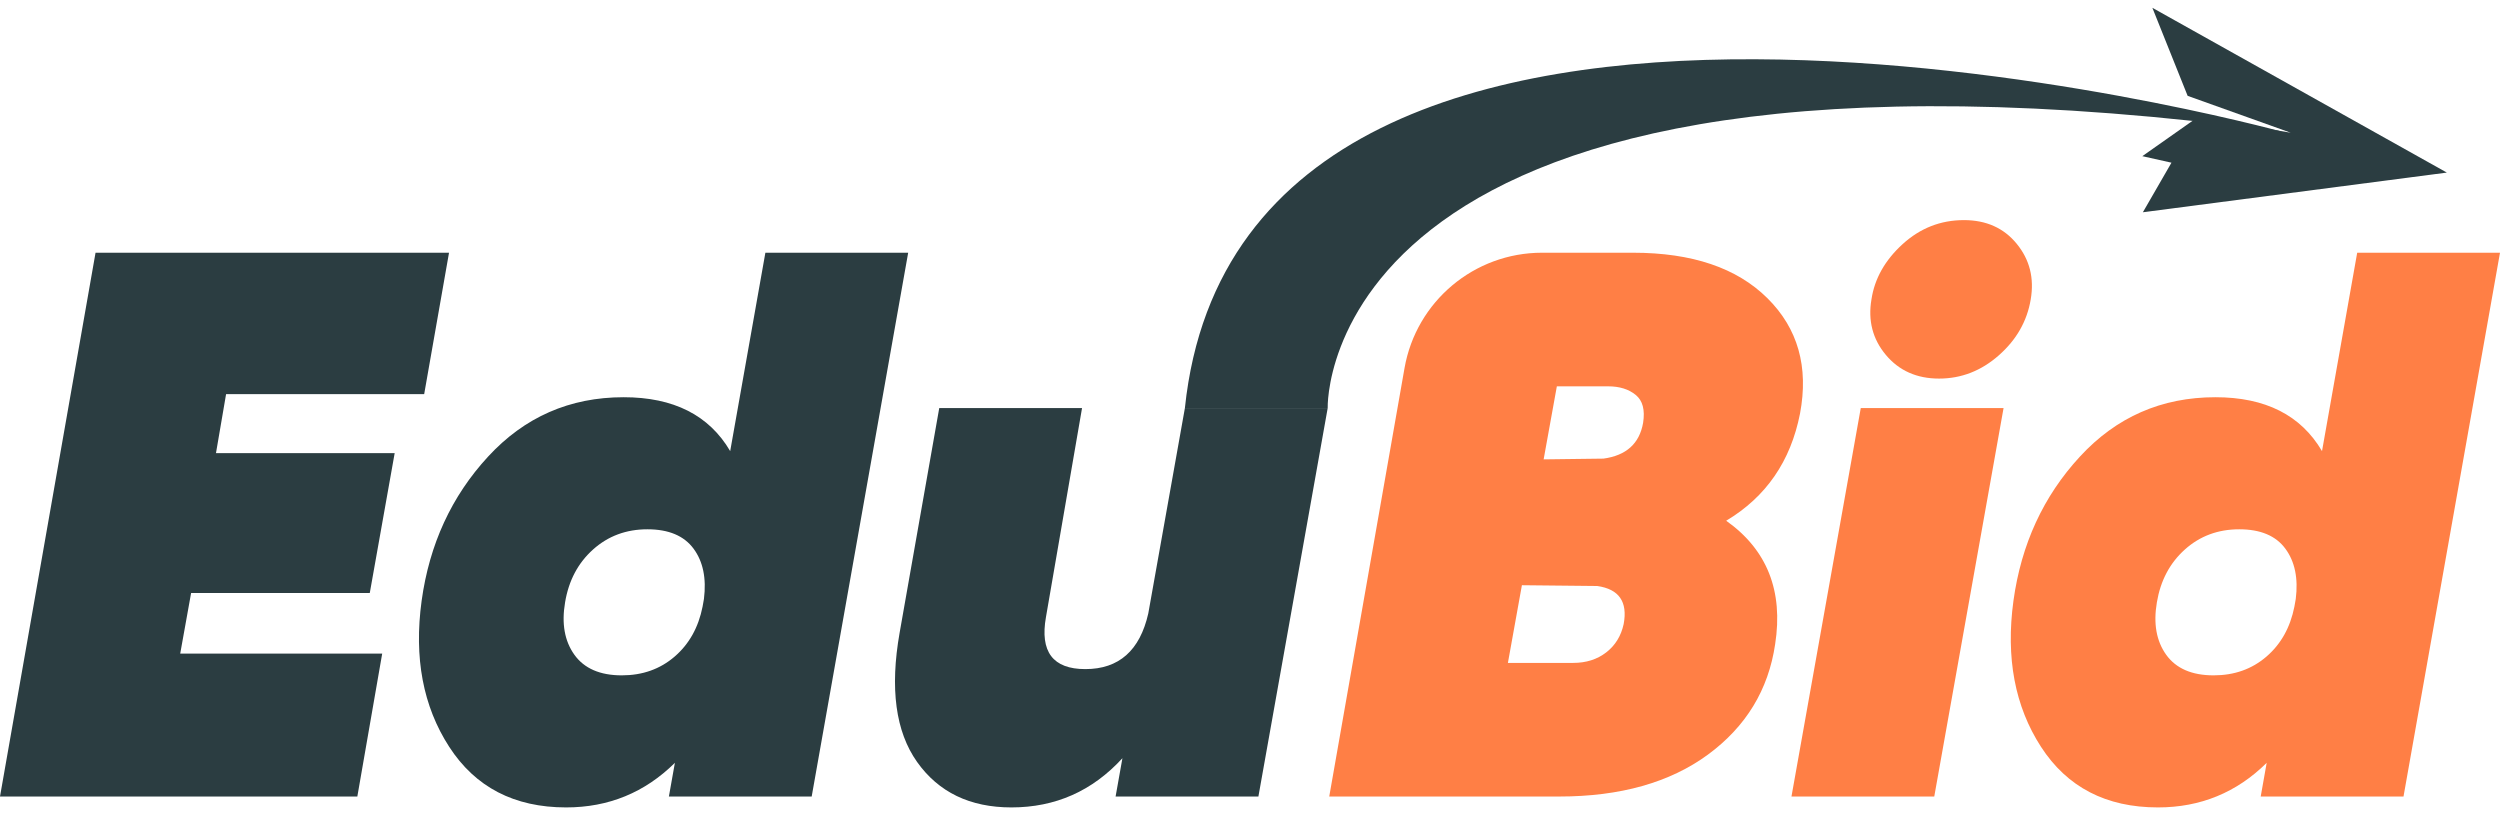
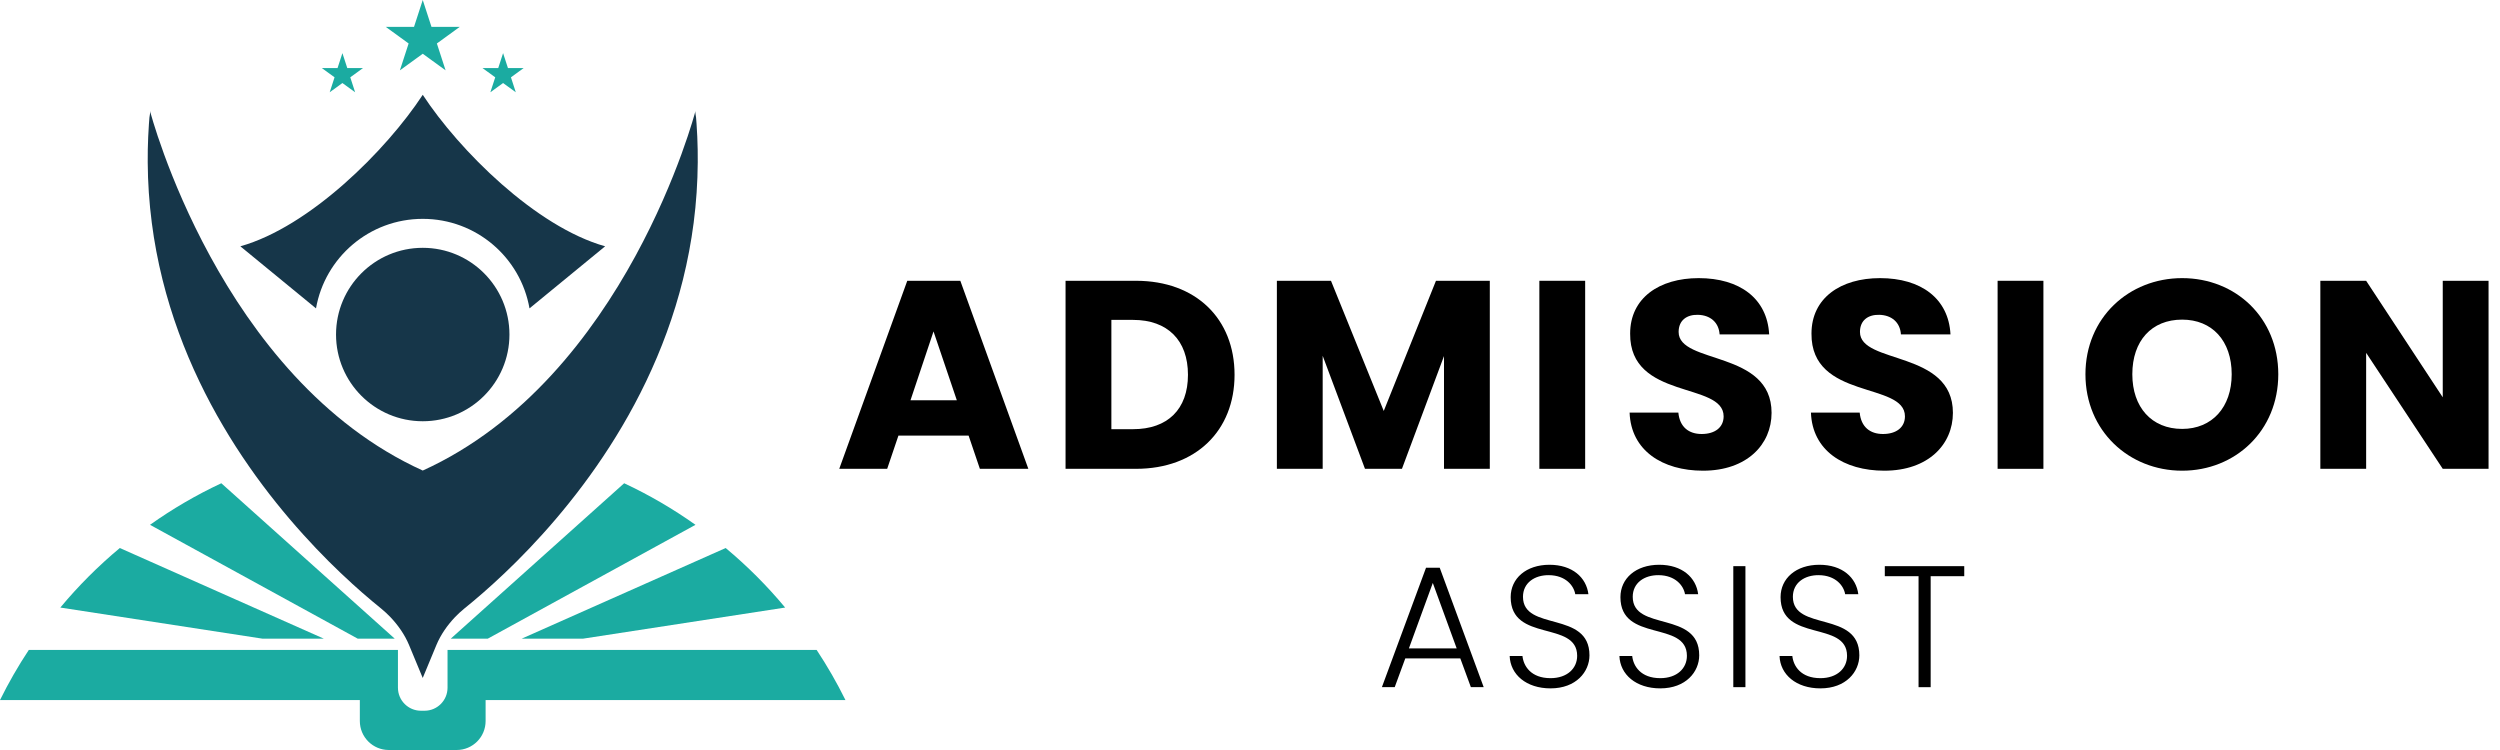
- <svg xmlns="http://www.w3.org/2000/svg" width="92" height="30" viewBox="0 0 92 30" fill="none">
-   <path d="M66.241 15.218C65.897 16.972 64.992 18.286 63.524 19.163C65.029 20.23 65.63 21.746 65.325 23.709C65.077 25.386 64.253 26.739 62.853 27.769C61.452 28.797 59.626 29.312 57.378 29.312H48.916L51.686 13.548C52.117 11.091 54.252 9.3 56.746 9.3H60.094C62.267 9.3 63.915 9.857 65.04 10.973C66.164 12.087 66.564 13.502 66.241 15.218ZM59.751 22.965C59.904 22.146 59.58 21.679 58.779 21.565L56.006 21.536L55.491 24.395H57.892C58.369 24.395 58.774 24.267 59.108 24.009C59.441 23.752 59.656 23.404 59.751 22.965ZM59.179 14.217H57.292L56.806 16.905L59.008 16.877C59.846 16.762 60.332 16.324 60.466 15.562C60.541 15.085 60.452 14.742 60.194 14.533C59.937 14.322 59.598 14.217 59.179 14.217Z" fill="#FF7F45" />
-   <path d="M65.926 29.312L68.476 15.018H73.731L71.181 29.312H65.926ZM73.559 13.074C72.911 13.646 72.177 13.932 71.358 13.932C70.538 13.932 69.885 13.641 69.399 13.06C68.913 12.479 68.737 11.797 68.87 11.016C68.985 10.254 69.366 9.577 70.014 8.986C70.661 8.396 71.414 8.1 72.272 8.1C73.092 8.1 73.74 8.39 74.216 8.972C74.692 9.553 74.864 10.235 74.731 11.016C74.598 11.816 74.207 12.502 73.559 13.074Z" fill="#FF7F45" />
-   <path d="M86.745 9.3H92L88.449 29.312H83.194L83.414 28.072C82.309 29.166 80.974 29.713 79.412 29.713C77.506 29.713 76.071 28.969 75.109 27.483C74.147 25.996 73.809 24.204 74.095 22.108C74.381 20.031 75.195 18.262 76.539 16.805C77.882 15.347 79.545 14.618 81.528 14.618C83.367 14.618 84.674 15.279 85.45 16.601L86.745 9.3ZM81.461 24.853C82.223 24.853 82.871 24.623 83.405 24.163C83.939 23.703 84.282 23.09 84.434 22.323L84.484 22.041C84.579 21.282 84.452 20.665 84.101 20.191C83.751 19.716 83.185 19.478 82.404 19.478C81.623 19.478 80.956 19.726 80.403 20.222C79.85 20.718 79.507 21.365 79.373 22.166C79.24 22.947 79.354 23.591 79.716 24.096C80.079 24.6 80.66 24.853 81.461 24.853Z" fill="#FF7F45" />
-   <path fill-rule="evenodd" clip-rule="evenodd" d="M80.505 3.527L79.207 0.287L90.044 6.351L78.858 7.811L79.91 5.987L78.837 5.747L80.876 4.312L84.298 4.884L80.505 3.527Z" fill="#2B3D41" />
-   <path d="M15.61 14.503H8.32L7.948 16.676H14.524L13.608 21.822H7.033L6.632 24.052H14.065L13.15 29.312H0L3.516 9.3H16.524L15.61 14.503Z" fill="#2B3D41" />
-   <path d="M28.166 9.3H33.421L29.87 29.312H24.615L24.836 28.072C23.73 29.166 22.395 29.713 20.833 29.713C18.927 29.713 17.492 28.969 16.531 27.483C15.568 25.996 15.23 24.204 15.516 22.108C15.802 20.031 16.616 18.262 17.96 16.805C19.303 15.347 20.966 14.618 22.949 14.618C24.788 14.618 26.095 15.279 26.871 16.601L28.166 9.3ZM22.882 24.853C23.644 24.853 24.292 24.623 24.826 24.163C25.36 23.703 25.703 23.09 25.855 22.323L25.905 22.041C26 21.282 25.873 20.665 25.523 20.191C25.172 19.716 24.606 19.478 23.825 19.478C23.044 19.478 22.377 19.726 21.824 20.222C21.271 20.718 20.928 21.365 20.795 22.166C20.662 22.947 20.776 23.591 21.138 24.096C21.5 24.6 22.081 24.853 22.882 24.853Z" fill="#2B3D41" />
-   <path d="M43.604 15.018H48.859L46.309 29.312H41.054L41.305 27.902C40.2 29.109 38.839 29.713 37.22 29.713C35.697 29.713 34.54 29.155 33.749 28.04C32.958 26.925 32.744 25.338 33.107 23.28L34.564 15.018H39.819L38.492 22.705C38.264 23.984 38.746 24.623 39.94 24.623C41.175 24.623 41.948 23.94 42.257 22.574L43.604 15.018Z" fill="#2B3D41" />
-   <path d="M48.859 15.017C48.859 15.017 48.371 0.089 83.963 4.843C83.963 4.843 45.765 -5.647 43.604 15.017H48.859Z" fill="#2B3D41" />
+ <svg xmlns="http://www.w3.org/2000/svg" width="140" height="42" viewBox="0 0 140 42" fill="none">
+   <path d="M39.048 7.658C39.037 7.418 39.024 7.179 39.007 6.94C38.999 6.819 38.99 6.698 38.979 6.578C38.971 6.477 38.922 6.31 38.947 6.214C38.946 6.215 35.062 21.183 23.674 26.351C12.285 21.183 8.401 6.215 8.401 6.214C8.426 6.31 8.376 6.477 8.368 6.578C8.358 6.698 8.349 6.819 8.34 6.94C8.323 7.179 8.31 7.418 8.299 7.658C8.278 8.135 8.269 8.612 8.272 9.089C8.279 10.222 8.355 11.355 8.501 12.479C8.639 13.549 8.84 14.611 9.101 15.659C9.351 16.662 9.655 17.651 10.01 18.622C10.35 19.553 10.737 20.467 11.165 21.361C11.574 22.216 12.021 23.053 12.503 23.869C12.959 24.644 13.446 25.401 13.961 26.139C14.442 26.831 14.948 27.506 15.475 28.164C15.961 28.77 16.463 29.361 16.984 29.936C17.45 30.453 17.93 30.957 18.423 31.45C18.85 31.874 19.286 32.29 19.731 32.695C20.095 33.027 20.466 33.351 20.844 33.667C21.191 33.958 21.552 34.228 21.864 34.559C22.295 35.014 22.665 35.54 22.906 36.12L23.673 37.966L24.439 36.12C24.681 35.54 25.05 35.014 25.481 34.559C25.794 34.228 26.154 33.958 26.502 33.667C26.88 33.351 27.25 33.027 27.614 32.695C28.06 32.29 28.496 31.874 28.922 31.45C29.415 30.958 29.895 30.454 30.362 29.936C30.882 29.361 31.386 28.769 31.87 28.164C32.398 27.506 32.903 26.831 33.385 26.139C33.899 25.401 34.386 24.645 34.843 23.869C35.324 23.053 35.771 22.216 36.181 21.361C36.609 20.466 36.996 19.552 37.336 18.622C37.691 17.651 37.995 16.662 38.245 15.659C38.505 14.611 38.706 13.549 38.845 12.479C38.99 11.355 39.066 10.222 39.074 9.089C39.078 8.612 39.069 8.135 39.048 7.658Z" fill="#163649" />
+   <path d="M23.674 23.59C26.355 23.59 28.529 21.416 28.529 18.734C28.529 16.052 26.355 13.878 23.674 13.878C20.992 13.878 18.818 16.052 18.818 18.734C18.818 21.416 20.992 23.59 23.674 23.59Z" fill="#163649" />
+   <path d="M23.674 5.309C21.639 8.415 17.341 12.702 13.46 13.793L17.696 17.269C18.196 14.419 20.681 12.256 23.674 12.256C26.667 12.256 29.152 14.418 29.652 17.269L33.888 13.793C30.006 12.702 25.709 8.415 23.674 5.309Z" fill="#163649" />
+   <path d="M23.555 15.336L23.34 18.978H24.007L23.757 15.282L23.555 15.336Z" fill="#163649" />
+   <path d="M23.674 3.05176e-05L24.163 1.505H25.745L24.465 2.435L24.953 3.939L23.674 3.01L22.394 3.939L22.883 2.435L21.603 1.505H23.185L23.674 3.05176e-05Z" fill="#1BABA1" />
+   <path d="M19.175 2.975L19.447 3.812H20.328L19.615 4.33L19.887 5.167L19.175 4.65L18.463 5.167L18.735 4.33L18.023 3.812H18.903L19.175 2.975Z" fill="#1BABA1" />
+   <path d="M28.173 2.975L28.445 3.812H29.325L28.613 4.33L28.884 5.167L28.173 4.65L27.46 5.167L27.733 4.33L27.02 3.812H27.901L28.173 2.975Z" fill="#1BABA1" />
+   <path d="M38.947 29.39L27.315 35.765H25.242L34.953 27.062C36.359 27.719 37.693 28.498 38.947 29.39Z" fill="#1BABA1" />
+   <path d="M43.968 34.023L32.651 35.765H29.215L40.638 30.689C41.846 31.695 42.962 32.812 43.968 34.023Z" fill="#1BABA1" />
+   <path d="M8.401 29.39L20.032 35.765H22.105L12.394 27.062C10.989 27.719 9.655 28.498 8.401 29.39Z" fill="#1BABA1" />
+   <path d="M3.379 34.023L14.696 35.765H18.133L6.71 30.689C5.502 31.695 4.385 32.812 3.379 34.023Z" fill="#1BABA1" />
+   <path d="M27.196 36.396H25.062V38.264V38.513C25.062 39.224 24.485 39.801 23.777 39.801H23.674H23.571C22.863 39.801 22.285 39.224 22.285 38.513V38.264V36.396H20.151H1.614C1.019 37.293 0.48 38.233 0 39.204H20.151V40.378C20.151 41.275 20.877 42 21.774 42H23.673H25.572C26.469 42 27.194 41.275 27.194 40.378V39.204H47.346C46.866 38.233 46.326 37.294 45.732 36.396H27.196Z" fill="#1BABA1" />
+   <path d="M54.242 24.394H50.312L49.682 26.254H46.998L50.807 15.724H53.778L57.587 26.254H54.873L54.242 24.394ZM52.277 18.56L50.988 22.414H53.582L52.277 18.56Z" fill="black" />
+   <path d="M69.135 20.989C69.135 24.109 66.976 26.254 63.616 26.254H59.671V15.724H63.616C66.976 15.724 69.135 17.855 69.135 20.989ZM63.451 24.034C65.386 24.034 66.526 22.924 66.526 20.989C66.526 19.054 65.386 17.914 63.451 17.914H62.237V24.034H63.451Z" fill="black" />
+   <path d="M71.505 15.724H74.535L77.49 23.014L80.414 15.724H83.429V26.254H80.864V19.939L78.509 26.254H76.439L74.07 19.924V26.254H71.505V15.724Z" fill="black" />
+   <path d="M86.204 15.724H88.769V26.254H86.204V15.724Z" fill="black" />
+   <path d="M95.368 26.359C93.103 26.359 91.333 25.234 91.258 23.104H93.988C94.063 23.914 94.573 24.304 95.293 24.304C96.043 24.304 96.523 23.93 96.523 23.315C96.523 21.365 91.258 22.415 91.288 18.68C91.288 16.685 92.923 15.575 95.128 15.575C97.422 15.575 98.967 16.715 99.073 18.725H96.298C96.253 18.05 95.773 17.645 95.083 17.63C94.468 17.614 94.003 17.93 94.003 18.59C94.003 20.419 99.208 19.595 99.208 23.119C99.208 24.889 97.828 26.359 95.368 26.359Z" fill="black" />
+   <path d="M105.522 26.359C103.257 26.359 101.488 25.234 101.413 23.104H104.143C104.218 23.914 104.727 24.304 105.447 24.304C106.197 24.304 106.677 23.93 106.677 23.315C106.677 21.365 101.413 22.415 101.443 18.68C101.443 16.685 103.078 15.575 105.282 15.575C107.577 15.575 109.122 16.715 109.227 18.725H106.452C106.408 18.05 105.928 17.645 105.238 17.63C104.623 17.614 104.158 17.93 104.158 18.59C104.158 20.419 109.363 19.595 109.363 23.119C109.362 24.889 107.982 26.359 105.522 26.359Z" fill="black" />
+   <path d="M111.866 15.724H114.431V26.254H111.866V15.724Z" fill="black" />
+   <path d="M122.2 26.359C119.216 26.359 116.785 24.124 116.785 20.959C116.785 17.795 119.216 15.575 122.2 15.575C125.2 15.575 127.584 17.795 127.584 20.959C127.584 24.124 125.185 26.359 122.2 26.359ZM122.2 24.019C123.88 24.019 124.975 22.804 124.975 20.959C124.975 19.084 123.88 17.899 122.2 17.899C120.49 17.899 119.41 19.084 119.41 20.959C119.41 22.804 120.49 24.019 122.2 24.019Z" fill="black" />
+   <path d="M139.359 15.724V26.254H136.794L132.504 19.759V26.254H129.939V15.724H132.504L136.794 22.249V15.724H139.359Z" fill="black" />
+   <path d="M81.778 36.872H78.695L78.104 38.481H77.386L79.858 31.792H80.624L83.087 38.481H82.369L81.778 36.872ZM80.237 32.645L78.899 36.309H81.574L80.237 32.645Z" fill="black" />
+   <path d="M86.829 38.549C85.472 38.549 84.579 37.774 84.541 36.736H85.258C85.316 37.299 85.733 37.977 86.829 37.977C87.769 37.977 88.321 37.425 88.321 36.727C88.321 34.73 84.598 35.99 84.598 33.44C84.598 32.393 85.461 31.627 86.77 31.627C88.06 31.627 88.835 32.345 88.951 33.275H88.214C88.137 32.8 87.681 32.219 86.741 32.209C85.945 32.199 85.287 32.635 85.287 33.421C85.287 35.379 89.01 34.177 89.01 36.697C89.01 37.618 88.264 38.549 86.829 38.549Z" fill="black" />
+   <path d="M92.975 38.549C91.618 38.549 90.725 37.774 90.687 36.736H91.404C91.462 37.299 91.879 37.977 92.975 37.977C93.915 37.977 94.467 37.425 94.467 36.727C94.467 34.73 90.744 35.99 90.744 33.44C90.744 32.393 91.607 31.627 92.916 31.627C94.206 31.627 94.981 32.345 95.097 33.275H94.36C94.283 32.8 93.827 32.219 92.887 32.209C92.091 32.199 91.433 32.635 91.433 33.421C91.433 35.379 95.156 34.177 95.156 36.697C95.156 37.618 94.41 38.549 92.975 38.549Z" fill="black" />
+   <path d="M97.065 31.705H97.744V38.481H97.065V31.705Z" fill="black" />
+   <path d="M101.942 38.549C100.585 38.549 99.692 37.774 99.654 36.736H100.371C100.429 37.299 100.846 37.977 101.942 37.977C102.882 37.977 103.435 37.425 103.435 36.727C103.435 34.73 99.712 35.99 99.712 33.44C99.712 32.393 100.575 31.627 101.884 31.627C103.174 31.627 103.949 32.345 104.065 33.275H103.328C103.251 32.8 102.795 32.219 101.854 32.209C101.059 32.199 100.401 32.635 100.401 33.421C100.401 35.379 104.123 34.177 104.123 36.697C104.123 37.618 103.377 38.549 101.942 38.549Z" fill="black" />
+   <path d="M105.548 31.705H109.998V32.267H108.117V38.482H107.439V32.267H105.549V31.705H105.548Z" fill="black" />
</svg>
